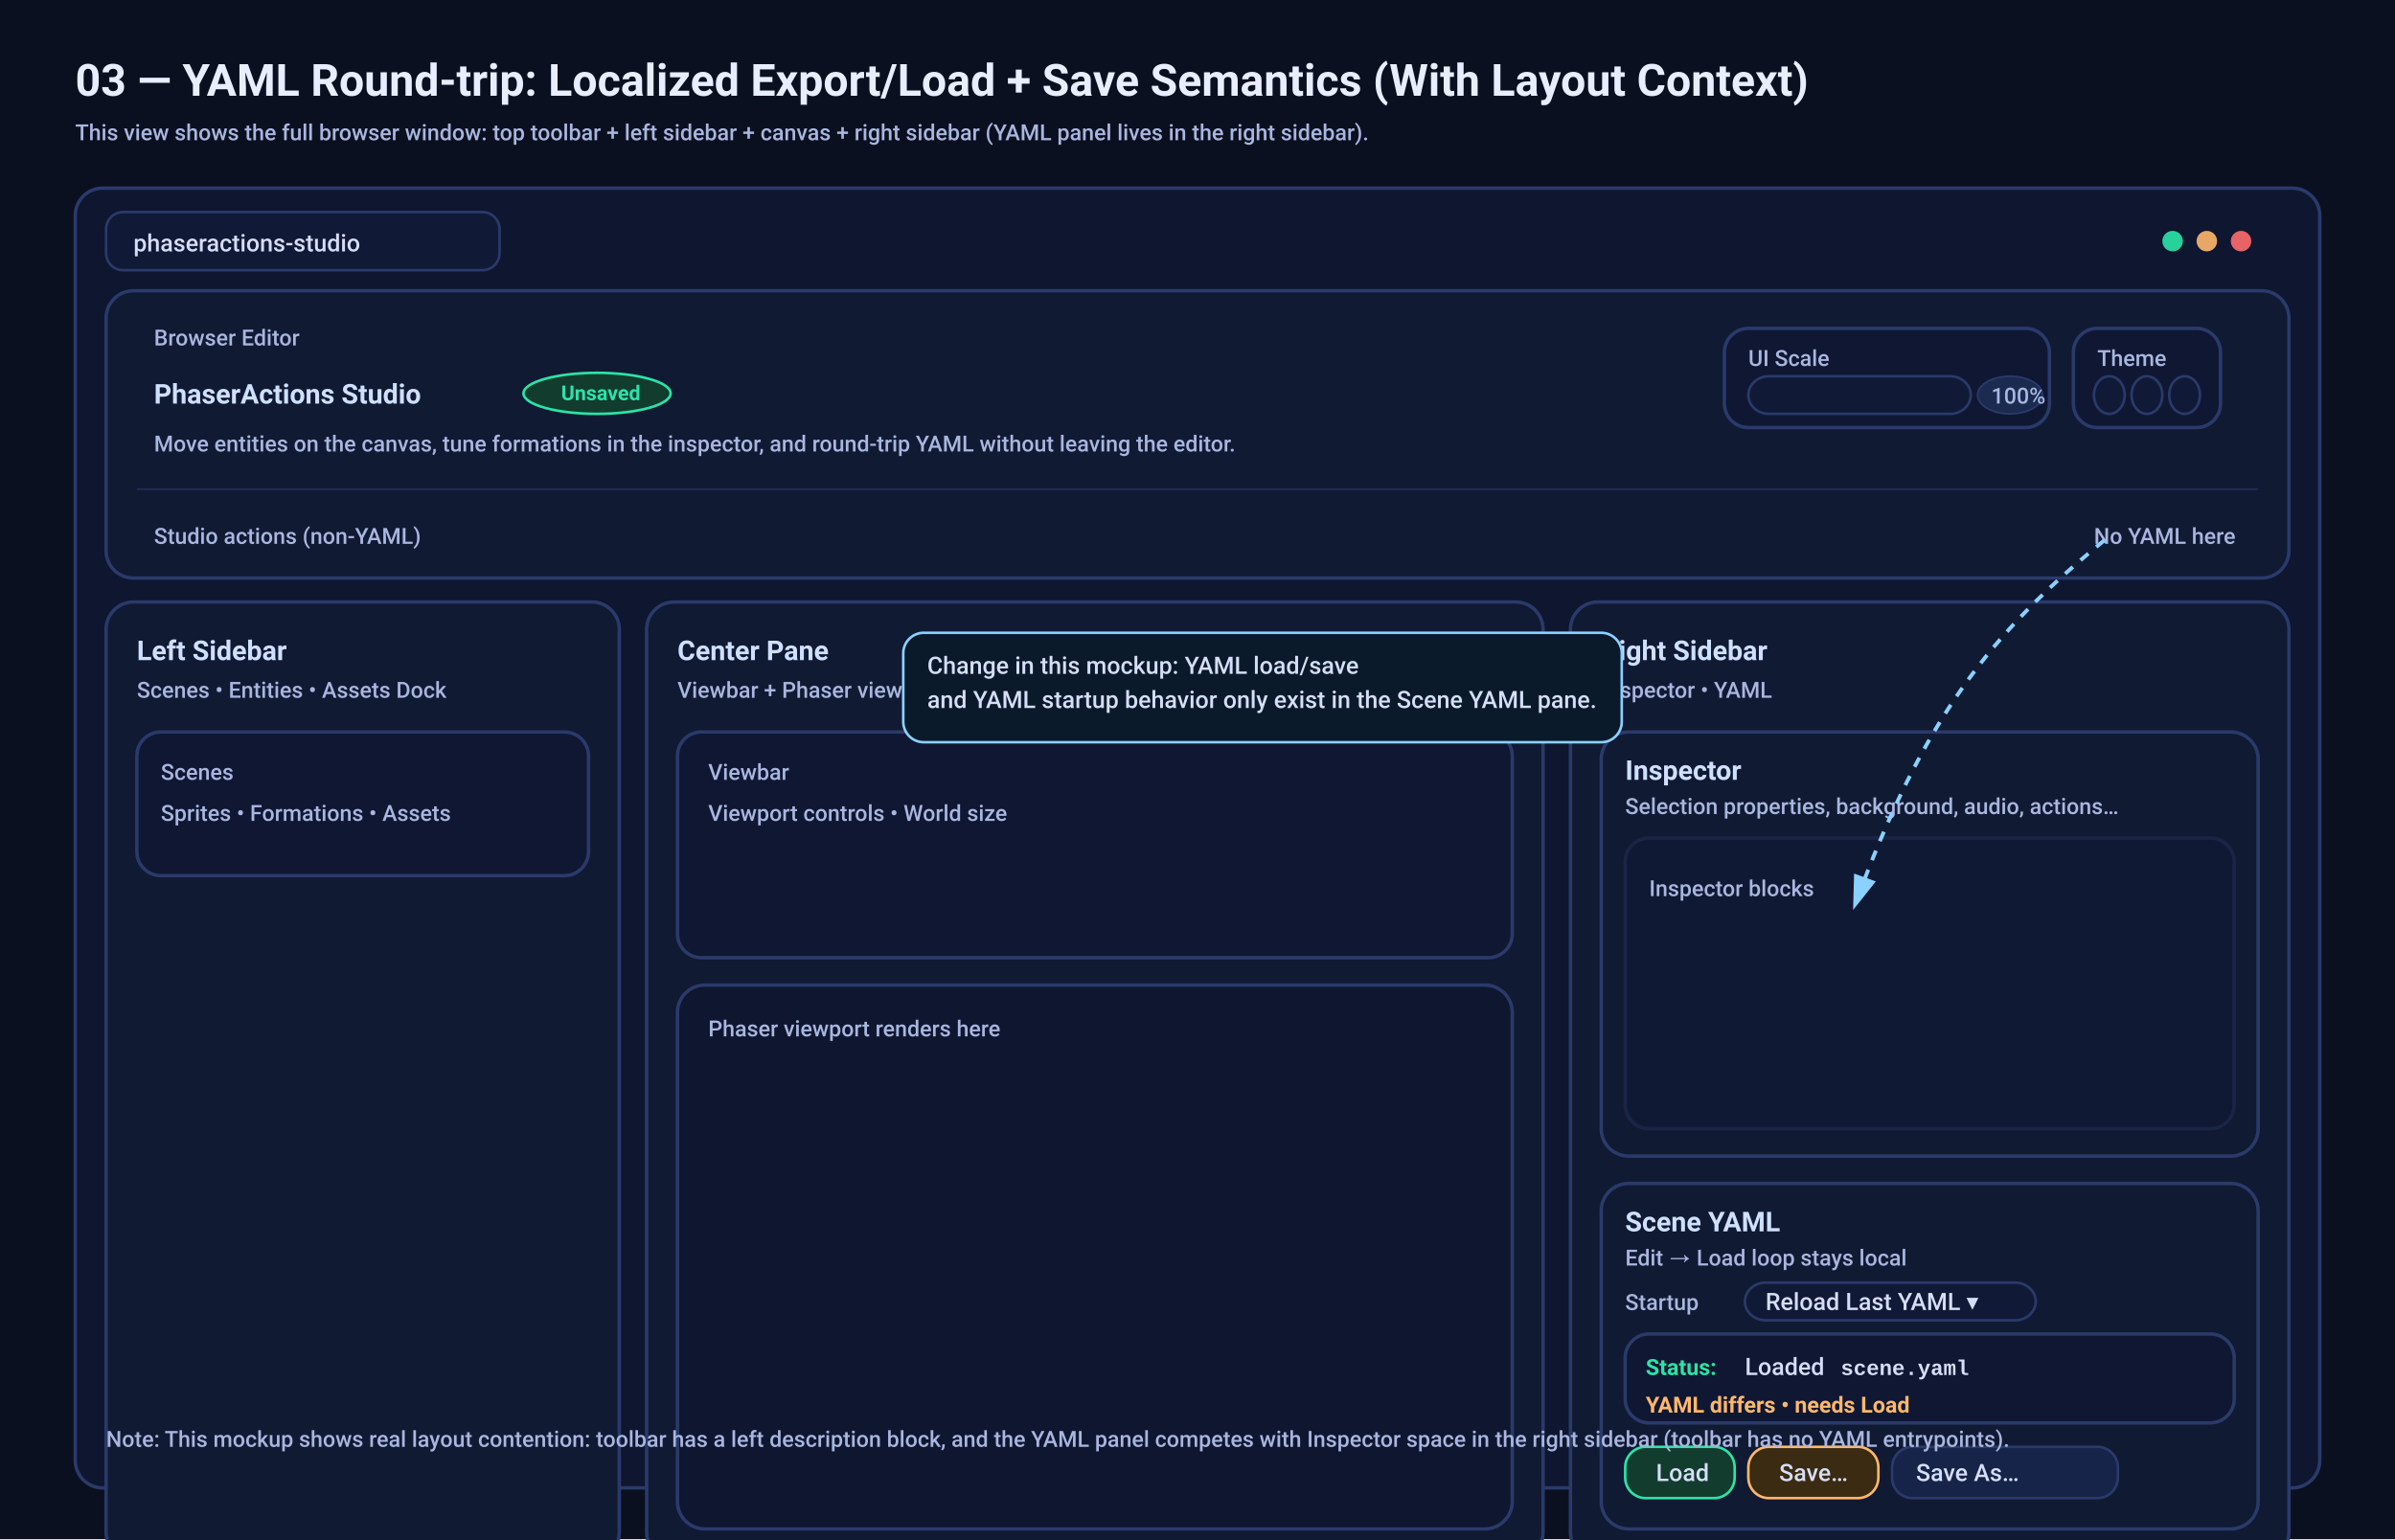
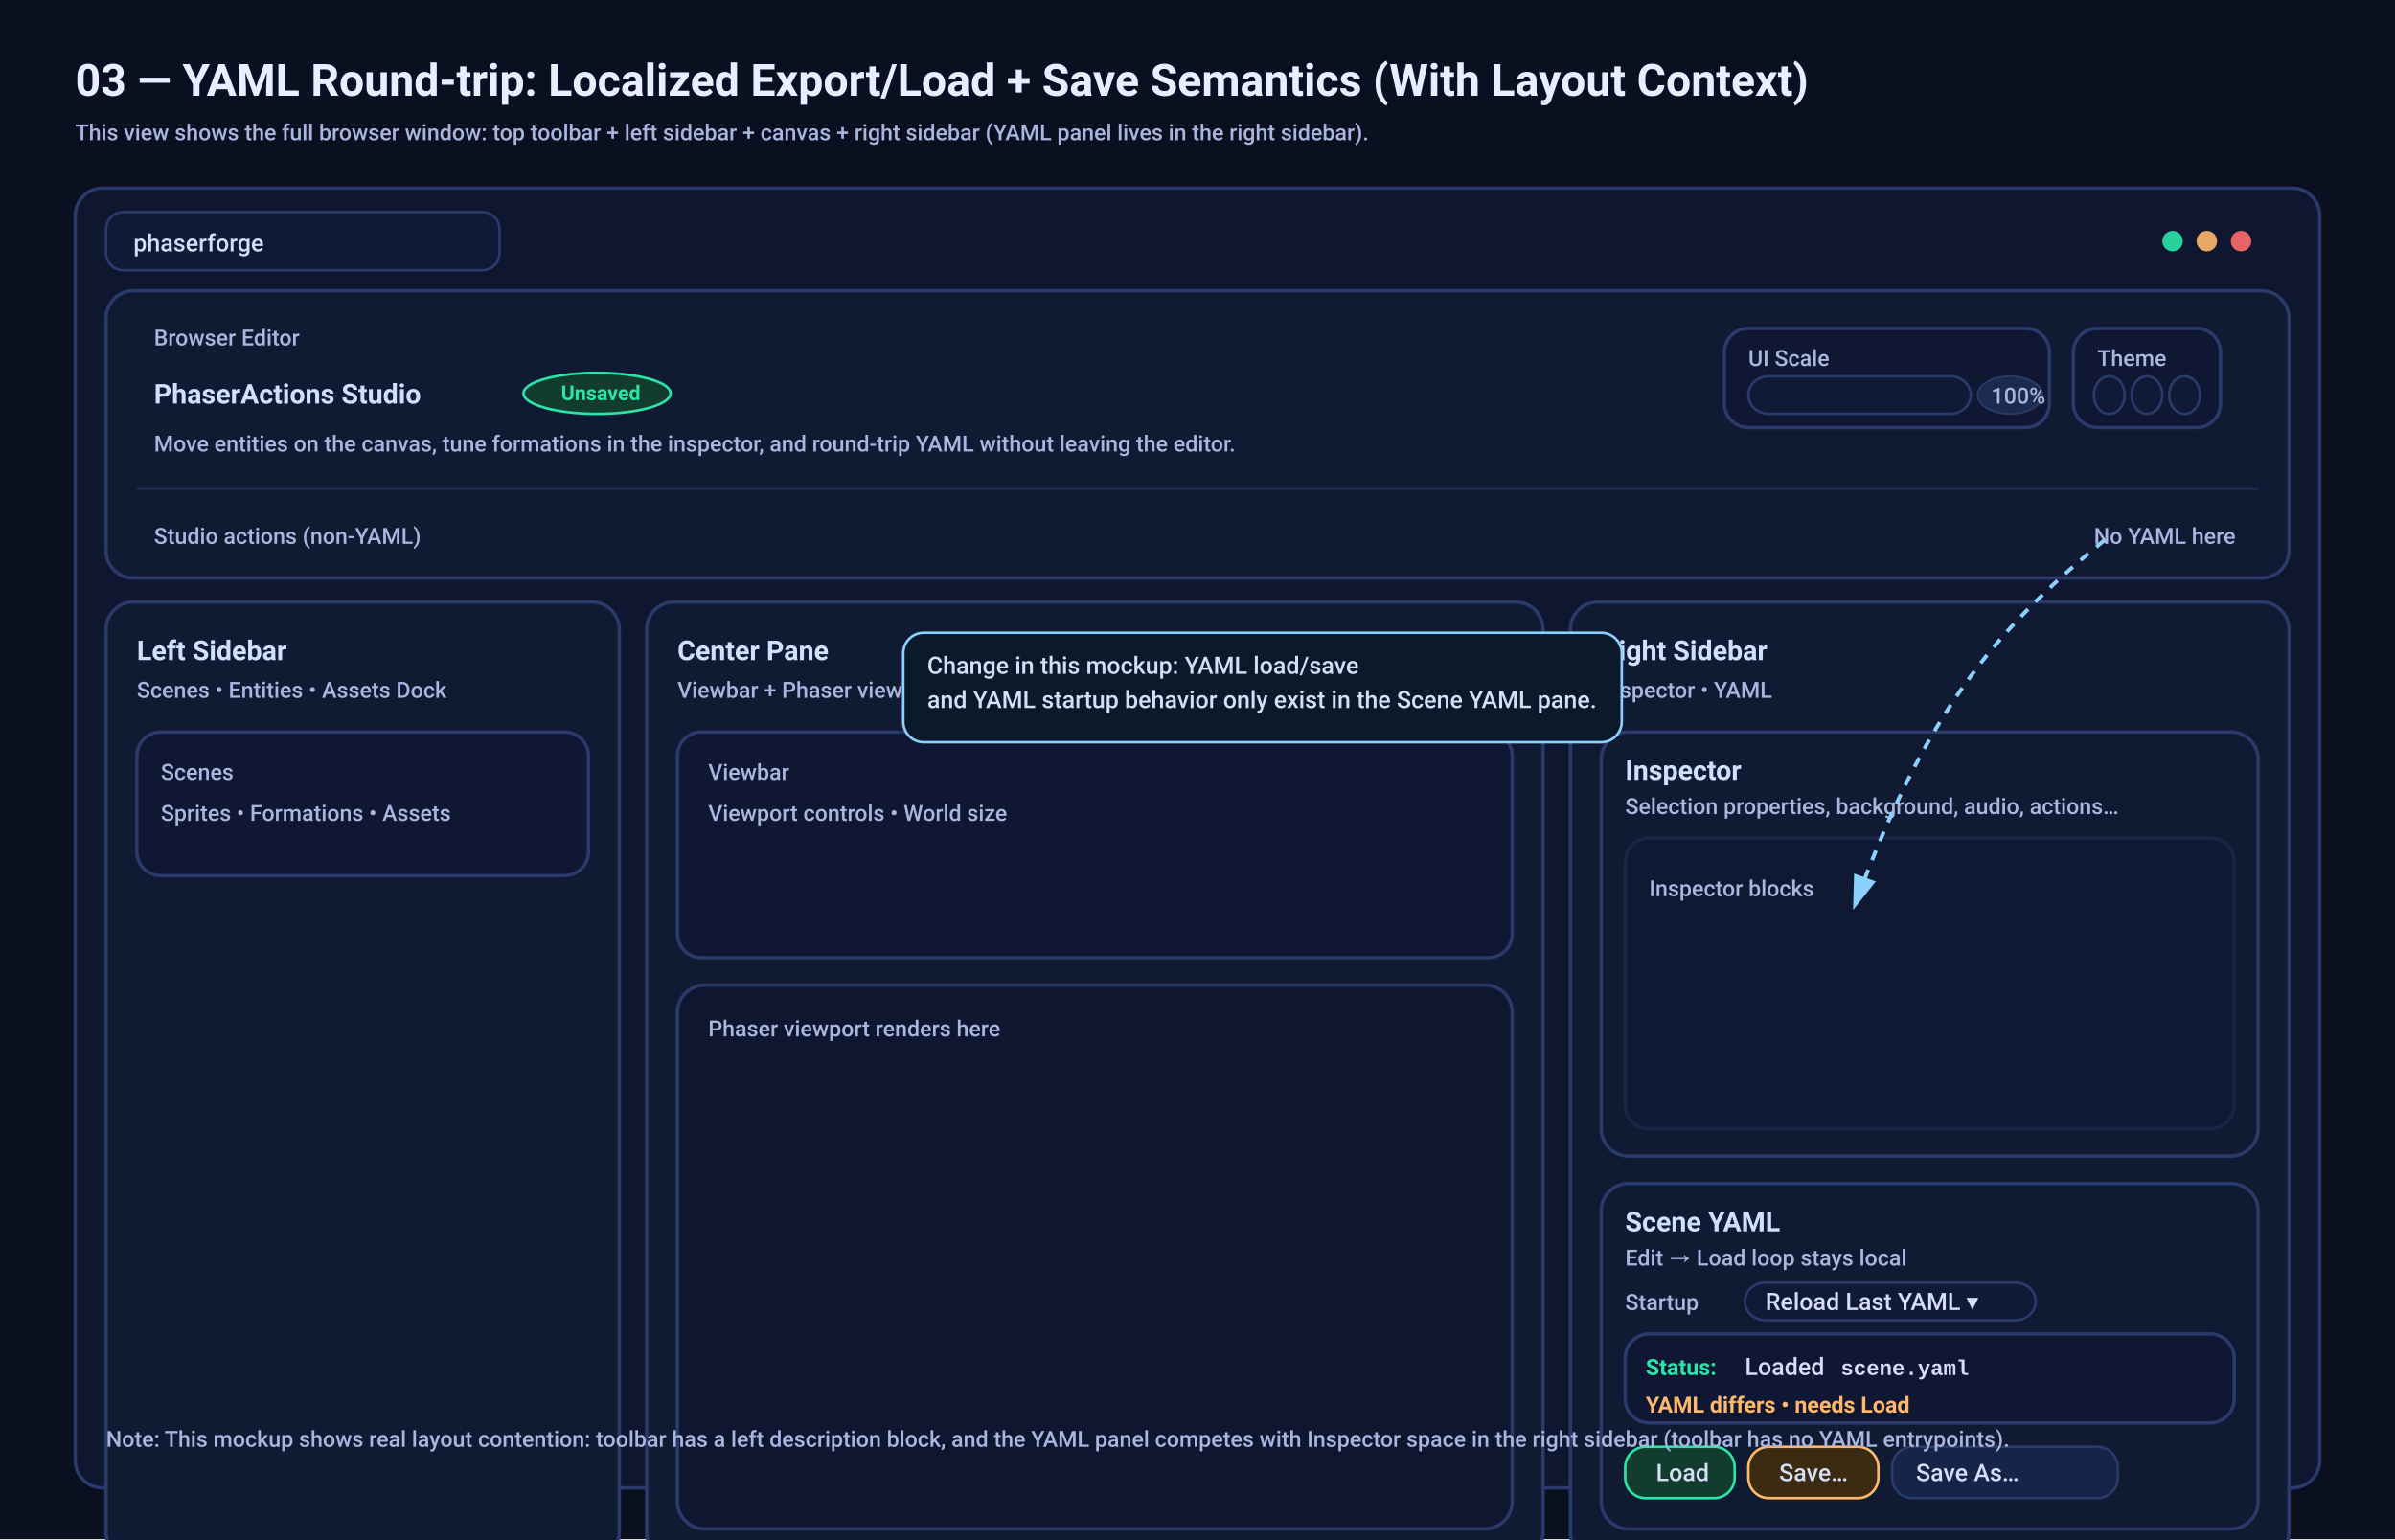
<svg xmlns="http://www.w3.org/2000/svg" width="1400" height="900" viewBox="0 0 1400 900">
  <defs>
    <style>
      .bg{fill:#0b1020}
      .chrome{fill:#0e1630;stroke:#2a3a6a;stroke-width:2;rx:16}
      .tab{fill:#101a36;stroke:#2a3a6a;stroke-width:1.5;rx:10}
      .toolbar{fill:#111a33;stroke:#2a3a6a;stroke-width:2;rx:16}
      .pane{fill:#111a33;stroke:#2a3a6a;stroke-width:2;rx:16}
      .canvas{fill:#0f1630;stroke:#2a3a6a;stroke-width:2;rx:16}
      .panel{fill:#111a33;stroke:#2a3a6a;stroke-width:2;rx:16}
      .box{fill:#0f1733;stroke:#2a3a6a;stroke-width:2;rx:14}
      .btn{fill:#16244a;stroke:#2a3a6a;stroke-width:1.5;rx:12}
      .btn2{fill:#101a36;stroke:#2a3a6a;stroke-width:1.5;rx:12}
      .btnOk{fill:#123c2e;stroke:#2be4a7;stroke-width:1.5;rx:12}
      .btnWarn{fill:#3a2b12;stroke:#ffb86b;stroke-width:1.5;rx:12}
      .badge{fill:#123c2e;stroke:#2be4a7;stroke-width:1.5;rx:999}
      .badgeText{fill:#2be4a7;font:700 12px system-ui,-apple-system,Segoe UI,Roboto,Helvetica,Arial,sans-serif}
      .divider{stroke:#2a3a6a;stroke-width:1;opacity:0.6}
      .callout{fill:#0b1a2b;stroke:#8ad1ff;stroke-width:1.5;rx:12}
      .arrow{fill:none;stroke:#8ad1ff;stroke-width:2.25;stroke-dasharray:6 6}
      .title{fill:#e8eeff;font:700 26px system-ui,-apple-system,Segoe UI,Roboto,Helvetica,Arial,sans-serif}
      .h{fill:#cfe0ff;font:700 16px system-ui,-apple-system,Segoe UI,Roboto,Helvetica,Arial,sans-serif}
      .t{fill:#d6def7;font:500 14px system-ui,-apple-system,Segoe UI,Roboto,Helvetica,Arial,sans-serif}
      .muted{fill:#a9b6df;font:500 13px system-ui,-apple-system,Segoe UI,Roboto,Helvetica,Arial,sans-serif}
      .mono{fill:#d6def7;font:600 12.5px ui-monospace,SFMono-Regular,Menlo,Monaco,Consolas,"Liberation Mono","Courier New",monospace}
      .statusOk{fill:#2be4a7;font:700 13px system-ui,-apple-system,Segoe UI,Roboto,Helvetica,Arial,sans-serif}
      .statusWarn{fill:#ffb86b;font:700 13px system-ui,-apple-system,Segoe UI,Roboto,Helvetica,Arial,sans-serif}
      .pill{fill:#1a2b4f;stroke:#2a3a6a;stroke-width:1;rx:999}
    </style>
    <marker id="arrowHead" markerWidth="10" markerHeight="10" refX="8" refY="3" orient="auto">
      <path d="M0,0 L9,3 L0,6 Z" fill="#8ad1ff" />
    </marker>
  </defs>
  <rect class="bg" width="1400" height="900" />
  <text class="title" x="44" y="56">03 — YAML Round-trip: Localized Export/Load + Save Semantics (With Layout Context)</text>
  <text class="muted" x="44" y="82">This view shows the full browser window: top toolbar + left sidebar + canvas + right sidebar (YAML panel lives in the right sidebar).</text>
  <g transform="translate(44,110)">
    <rect class="chrome" x="0" y="0" width="1312" height="760" rx="16" />
    <rect class="tab" x="18" y="14" width="230" height="34" rx="10" />
-     <text class="t" x="34" y="37">phaseractions-studio</text>
+     <text class="t" x="34" y="37">phaserforge</text>
    <circle cx="1266" cy="31" r="6" fill="#ff6b6b" opacity="0.9" />
    <circle cx="1246" cy="31" r="6" fill="#ffb86b" opacity="0.9" />
    <circle cx="1226" cy="31" r="6" fill="#2be4a7" opacity="0.9" />
    <rect class="toolbar" x="18" y="60" width="1276" height="168" rx="16" />
    <text class="muted" x="46" y="92">Browser Editor</text>
    <text class="h" x="46" y="126">PhaserActions Studio</text>
    <rect class="badge" x="262" y="108" width="86" height="24" rx="999" />
    <text class="badgeText" x="284" y="124">Unsaved</text>
    <text class="muted" x="46" y="154">Move entities on the canvas, tune formations in the inspector, and round-trip YAML without leaving the editor.</text>
    <g transform="translate(964,82)">
      <rect class="box" x="0" y="0" width="190" height="58" rx="14" />
      <text class="muted" x="14" y="22">UI Scale</text>
      <rect class="btn2" x="14" y="28" width="130" height="22" rx="10" />
      <rect class="pill" x="148" y="28" width="38" height="22" rx="999" />
      <text class="muted" x="156" y="44">100%</text>
      <rect class="box" x="204" y="0" width="86" height="58" rx="14" />
      <text class="muted" x="218" y="22">Theme</text>
      <rect class="btn2" x="216" y="28" width="18" height="22" rx="8" />
      <rect class="btn2" x="238" y="28" width="18" height="22" rx="8" />
      <rect class="btn2" x="260" y="28" width="18" height="22" rx="8" />
    </g>
    <line class="divider" x1="36" y1="176" x2="1276" y2="176" />
    <text class="muted" x="46" y="208">Studio actions (non-YAML)</text>
    <text class="muted" x="1180" y="208">No YAML here</text>
    <g transform="translate(18,242)">
      <rect class="pane" x="0" y="0" width="300" height="560" rx="16" />
      <text class="h" x="18" y="34">Left Sidebar</text>
      <text class="muted" x="18" y="56">Scenes • Entities • Assets Dock</text>
      <rect class="box" x="18" y="76" width="264" height="84" rx="14" />
      <text class="muted" x="32" y="104">Scenes</text>
      <text class="muted" x="32" y="128">Sprites • Formations • Assets</text>
      <rect class="pane" x="316" y="0" width="524" height="560" rx="16" />
      <text class="h" x="334" y="34">Center Pane</text>
      <text class="muted" x="334" y="56">Viewbar + Phaser viewport</text>
      <rect class="box" x="334" y="76" width="488" height="132" rx="14" />
      <text class="muted" x="352" y="104">Viewbar</text>
      <text class="muted" x="352" y="128">Viewport controls • World size</text>
      <rect class="canvas" x="334" y="224" width="488" height="318" rx="16" />
      <text class="muted" x="352" y="254">Phaser viewport renders here</text>
      <rect class="pane" x="856" y="0" width="420" height="560" rx="16" />
      <text class="h" x="874" y="34">Right Sidebar</text>
      <text class="muted" x="874" y="56">Inspector • YAML</text>
      <g transform="translate(874,76)">
        <rect class="panel" x="0" y="0" width="384" height="248" rx="16" />
        <text class="h" x="14" y="28">Inspector</text>
        <text class="muted" x="14" y="48">Selection properties, background, audio, actions…</text>
        <rect class="box" x="14" y="62" width="356" height="170" rx="14" opacity="0.35" />
        <text class="muted" x="28" y="96">Inspector blocks</text>
      </g>
      <g transform="translate(874,340)">
        <rect class="panel" x="0" y="0" width="384" height="202" rx="16" />
        <text class="h" x="14" y="28">Scene YAML</text>
        <text class="muted" x="14" y="48">Edit → Load loop stays local</text>
        <g transform="translate(14,56)">
          <text class="muted" x="0" y="18">Startup</text>
          <rect class="btn2" x="70" y="2" width="170" height="22" rx="10" />
          <text class="t" x="82" y="18">Reload Last YAML ▾</text>
        </g>
        <rect class="box" x="14" y="88" width="356" height="52" rx="14" />
        <text class="statusOk" x="26" y="112">Status:</text>
        <text class="t" x="84" y="112">Loaded</text>
        <text class="mono" x="140" y="112">scene.yaml</text>
        <text class="statusWarn" x="26" y="134">YAML differs • needs Load</text>
        <g transform="translate(14,154)">
          <rect class="btnOk" x="0" y="0" width="64" height="30" rx="12" />
          <text class="t" x="18" y="20">Load</text>
          <rect class="btnWarn" x="72" y="0" width="76" height="30" rx="12" />
          <text class="t" x="90" y="20">Save…</text>
          <rect class="btn" x="156" y="0" width="132" height="30" rx="12" />
          <text class="t" x="170" y="20">Save As…</text>
        </g>
      </g>
    </g>
    <path class="arrow" d="M1186 206 C 1120 260, 1080 310, 1040 420" marker-end="url(#arrowHead)" />
    <g transform="translate(484,260)">
      <rect class="callout" x="0" y="0" width="420" height="64" rx="12" />
      <text class="t" x="14" y="24">Change in this mockup: YAML load/save</text>
      <text class="t" x="14" y="44">and YAML startup behavior only exist in the Scene YAML pane.</text>
    </g>
    <text class="muted" x="18" y="736">Note: This mockup shows real layout contention: toolbar has a left description block, and the YAML panel competes with Inspector space in the right sidebar (toolbar has no YAML entrypoints).</text>
  </g>
</svg>
